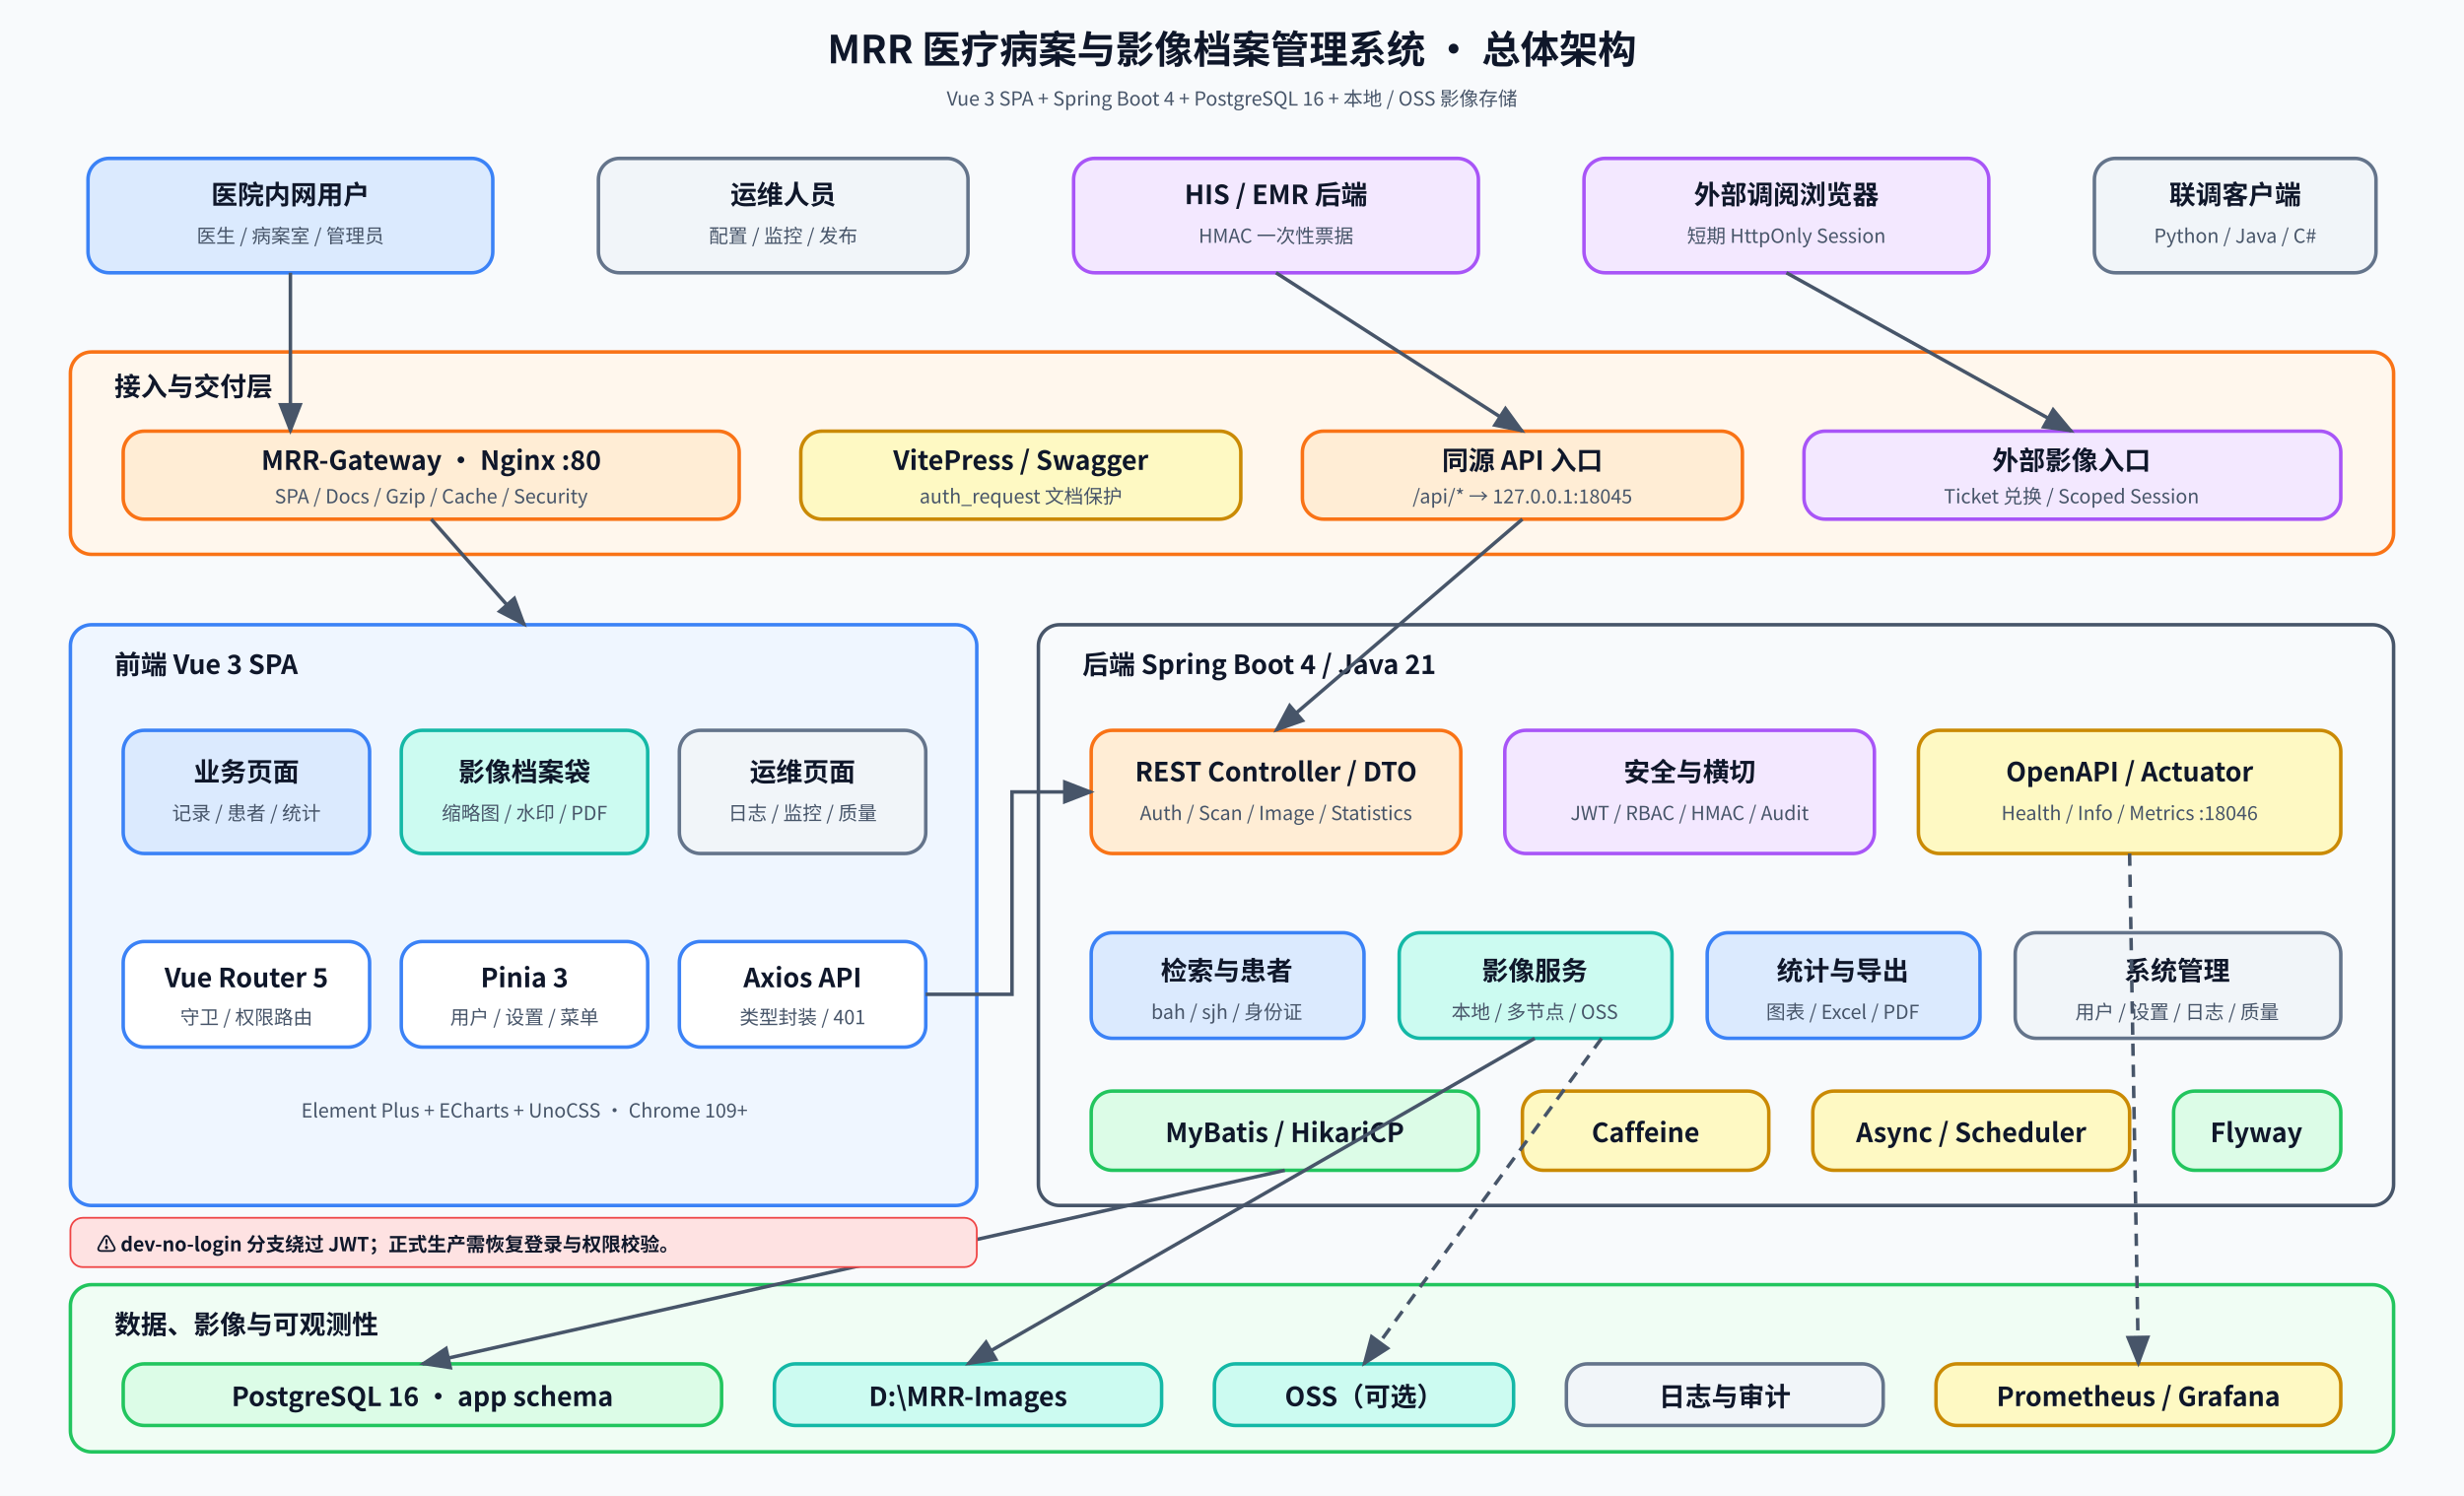
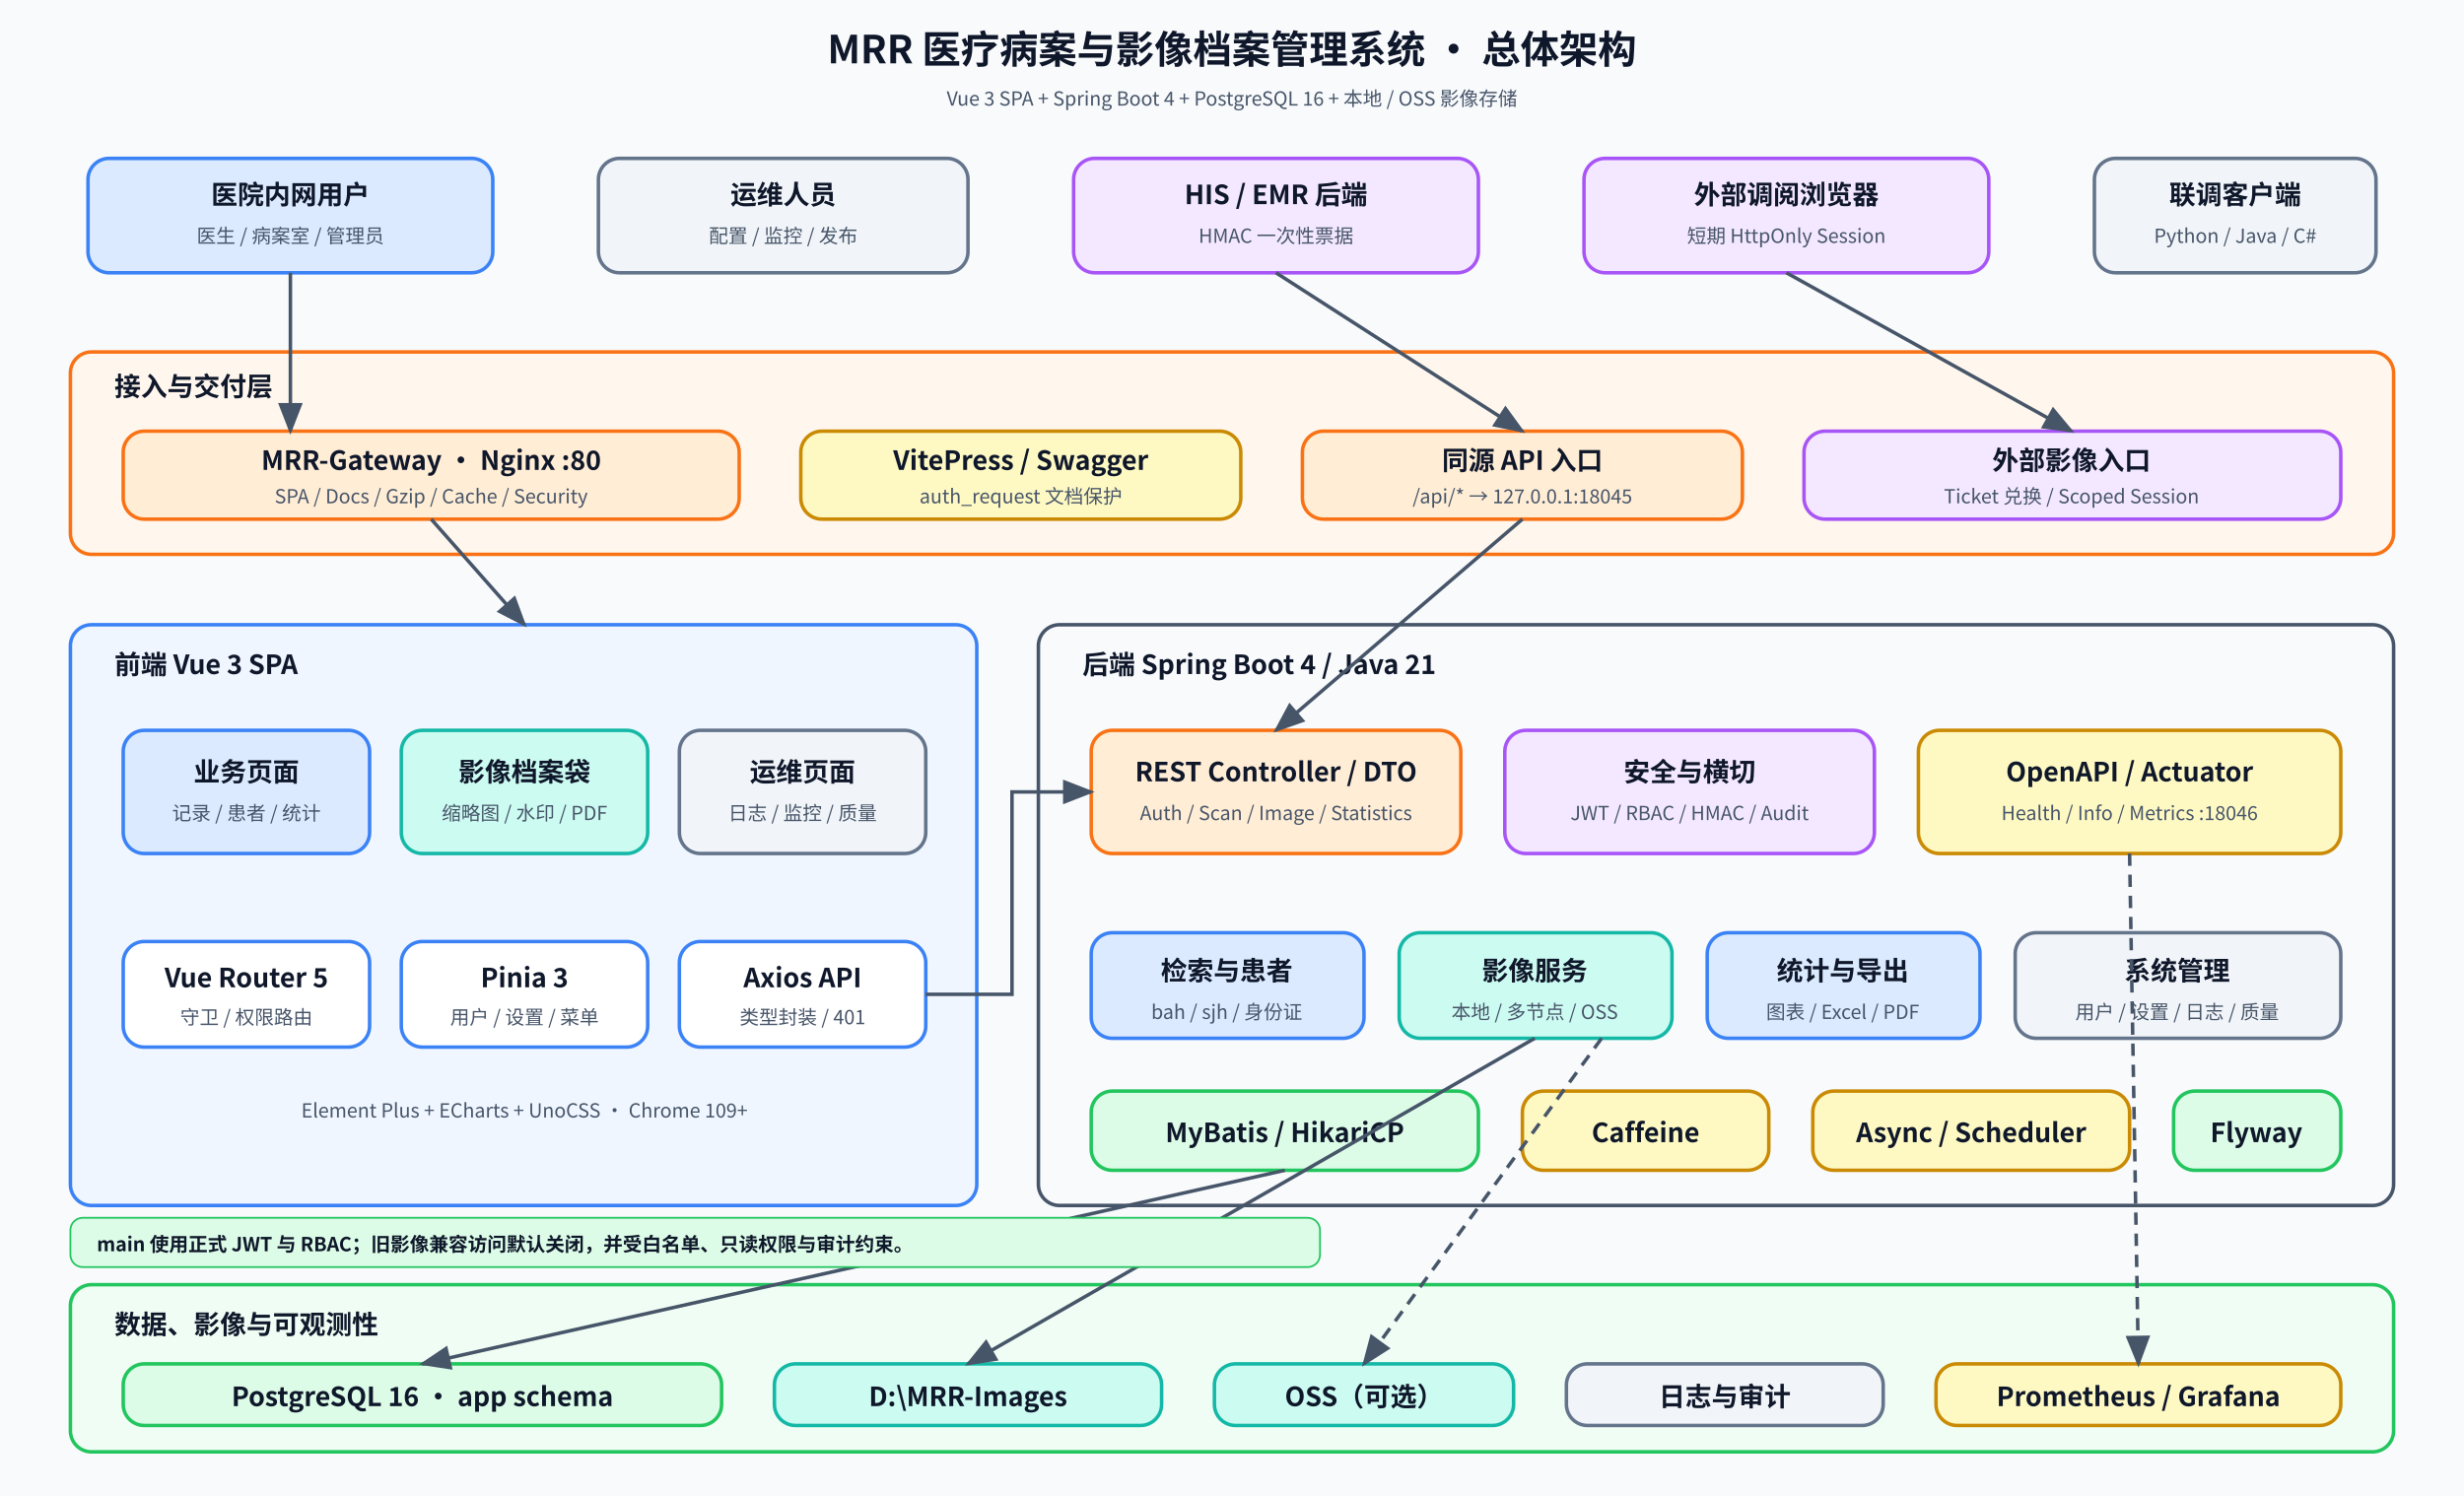
<svg xmlns="http://www.w3.org/2000/svg" width="1400" height="850" viewBox="0 0 1400 850">
  <defs>
    <marker id="a" markerWidth="9" markerHeight="7" refX="8" refY="3.5" orient="auto">
      <path d="M0 0L9 3.5 0 7Z" fill="#475569" />
    </marker>
    <style>text{font-family:"Noto Sans CJK SC","Microsoft YaHei",sans-serif;fill:#0f172a}.t{font-size:22px;font-weight:700}.h{font-size:15px;font-weight:700}.s{font-size:11px;fill:#475569}.e{stroke:#475569;stroke-width:2;fill:none;marker-end:url(#a)}.d{stroke-dasharray:7 5}.b{rx:12;stroke-width:2}</style>
  </defs>
  <rect width="1400" height="850" fill="#f8fafc" />
  <text class="t" x="700" y="36" text-anchor="middle">MRR 医疗病案与影像档案管理系统 · 总体架构</text>
  <text class="s" x="700" y="60" text-anchor="middle">Vue 3 SPA + Spring Boot 4 + PostgreSQL 16 + 本地 / OSS 影像存储</text>
  <g>
    <rect class="b" x="50" y="90" width="230" height="65" fill="#dbeafe" stroke="#3b82f6" />
    <text class="h" x="165" y="116" text-anchor="middle">医院内网用户</text>
    <text class="s" x="165" y="138" text-anchor="middle">医生 / 病案室 / 管理员</text>
  </g>
  <g>
    <rect class="b" x="340" y="90" width="210" height="65" fill="#f1f5f9" stroke="#64748b" />
    <text class="h" x="445" y="116" text-anchor="middle">运维人员</text>
    <text class="s" x="445" y="138" text-anchor="middle">配置 / 监控 / 发布</text>
  </g>
  <g>
    <rect class="b" x="610" y="90" width="230" height="65" fill="#f3e8ff" stroke="#a855f7" />
    <text class="h" x="725" y="116" text-anchor="middle">HIS / EMR 后端</text>
    <text class="s" x="725" y="138" text-anchor="middle">HMAC 一次性票据</text>
  </g>
  <g>
    <rect class="b" x="900" y="90" width="230" height="65" fill="#f3e8ff" stroke="#a855f7" />
    <text class="h" x="1015" y="116" text-anchor="middle">外部调阅浏览器</text>
    <text class="s" x="1015" y="138" text-anchor="middle">短期 HttpOnly Session</text>
  </g>
  <g>
    <rect class="b" x="1190" y="90" width="160" height="65" fill="#f1f5f9" stroke="#64748b" />
    <text class="h" x="1270" y="116" text-anchor="middle">联调客户端</text>
    <text class="s" x="1270" y="138" text-anchor="middle">Python / Java / C#</text>
  </g>
  <rect class="b" x="40" y="200" width="1320" height="115" fill="#fff7ed" stroke="#f97316" />
  <text class="h" x="65" y="225">接入与交付层</text>
  <g>
    <rect class="b" x="70" y="245" width="350" height="50" fill="#ffedd5" stroke="#f97316" />
    <text class="h" x="245" y="267" text-anchor="middle">MRR-Gateway · Nginx :80</text>
    <text class="s" x="245" y="286" text-anchor="middle">SPA / Docs / Gzip / Cache / Security</text>
  </g>
  <g>
    <rect class="b" x="455" y="245" width="250" height="50" fill="#fef9c3" stroke="#ca8a04" />
    <text class="h" x="580" y="267" text-anchor="middle">VitePress / Swagger</text>
    <text class="s" x="580" y="286" text-anchor="middle">auth_request 文档保护</text>
  </g>
  <g>
    <rect class="b" x="740" y="245" width="250" height="50" fill="#ffedd5" stroke="#f97316" />
    <text class="h" x="865" y="267" text-anchor="middle">同源 API 入口</text>
    <text class="s" x="865" y="286" text-anchor="middle">/api/* → 127.0.0.1:18045</text>
  </g>
  <g>
    <rect class="b" x="1025" y="245" width="305" height="50" fill="#f3e8ff" stroke="#a855f7" />
    <text class="h" x="1177" y="267" text-anchor="middle">外部影像入口</text>
    <text class="s" x="1177" y="286" text-anchor="middle">Ticket 兑换 / Scoped Session</text>
  </g>
  <rect class="b" x="40" y="355" width="515" height="330" fill="#eff6ff" stroke="#3b82f6" />
  <text class="h" x="65" y="383">前端 Vue 3 SPA</text>
  <g>
    <rect class="b" x="70" y="415" width="140" height="70" fill="#dbeafe" stroke="#3b82f6" />
    <text class="h" x="140" y="444" text-anchor="middle">业务页面</text>
    <text class="s" x="140" y="466" text-anchor="middle">记录 / 患者 / 统计</text>
  </g>
  <g>
    <rect class="b" x="228" y="415" width="140" height="70" fill="#ccfbf1" stroke="#14b8a6" />
    <text class="h" x="298" y="444" text-anchor="middle">影像档案袋</text>
    <text class="s" x="298" y="466" text-anchor="middle">缩略图 / 水印 / PDF</text>
  </g>
  <g>
    <rect class="b" x="386" y="415" width="140" height="70" fill="#f1f5f9" stroke="#64748b" />
    <text class="h" x="456" y="444" text-anchor="middle">运维页面</text>
    <text class="s" x="456" y="466" text-anchor="middle">日志 / 监控 / 质量</text>
  </g>
  <g>
    <rect class="b" x="70" y="535" width="140" height="60" fill="#fff" stroke="#3b82f6" />
    <text class="h" x="140" y="561" text-anchor="middle">Vue Router 5</text>
    <text class="s" x="140" y="582" text-anchor="middle">守卫 / 权限路由</text>
  </g>
  <g>
    <rect class="b" x="228" y="535" width="140" height="60" fill="#fff" stroke="#3b82f6" />
    <text class="h" x="298" y="561" text-anchor="middle">Pinia 3</text>
    <text class="s" x="298" y="582" text-anchor="middle">用户 / 设置 / 菜单</text>
  </g>
  <g>
    <rect class="b" x="386" y="535" width="140" height="60" fill="#fff" stroke="#3b82f6" />
    <text class="h" x="456" y="561" text-anchor="middle">Axios API</text>
    <text class="s" x="456" y="582" text-anchor="middle">类型封装 / 401</text>
  </g>
  <text class="s" x="298" y="635" text-anchor="middle">Element Plus + ECharts + UnoCSS · Chrome 109+</text>
  <rect class="b" x="590" y="355" width="770" height="330" fill="#f8fafc" stroke="#475569" />
  <text class="h" x="615" y="383">后端 Spring Boot 4 / Java 21</text>
  <g>
    <rect class="b" x="620" y="415" width="210" height="70" fill="#ffedd5" stroke="#f97316" />
    <text class="h" x="725" y="444" text-anchor="middle">REST Controller / DTO</text>
    <text class="s" x="725" y="466" text-anchor="middle">Auth / Scan / Image / Statistics</text>
  </g>
  <g>
    <rect class="b" x="855" y="415" width="210" height="70" fill="#f3e8ff" stroke="#a855f7" />
    <text class="h" x="960" y="444" text-anchor="middle">安全与横切</text>
    <text class="s" x="960" y="466" text-anchor="middle">JWT / RBAC / HMAC / Audit</text>
  </g>
  <g>
    <rect class="b" x="1090" y="415" width="240" height="70" fill="#fef9c3" stroke="#ca8a04" />
    <text class="h" x="1210" y="444" text-anchor="middle">OpenAPI / Actuator</text>
    <text class="s" x="1210" y="466" text-anchor="middle">Health / Info / Metrics :18046</text>
  </g>
  <g>
    <rect class="b" x="620" y="530" width="155" height="60" fill="#dbeafe" stroke="#3b82f6" />
    <text class="h" x="697" y="557" text-anchor="middle">检索与患者</text>
    <text class="s" x="697" y="579" text-anchor="middle">bah / sjh / 身份证</text>
  </g>
  <g>
    <rect class="b" x="795" y="530" width="155" height="60" fill="#ccfbf1" stroke="#14b8a6" />
    <text class="h" x="872" y="557" text-anchor="middle">影像服务</text>
    <text class="s" x="872" y="579" text-anchor="middle">本地 / 多节点 / OSS</text>
  </g>
  <g>
    <rect class="b" x="970" y="530" width="155" height="60" fill="#dbeafe" stroke="#3b82f6" />
    <text class="h" x="1047" y="557" text-anchor="middle">统计与导出</text>
    <text class="s" x="1047" y="579" text-anchor="middle">图表 / Excel / PDF</text>
  </g>
  <g>
    <rect class="b" x="1145" y="530" width="185" height="60" fill="#f1f5f9" stroke="#64748b" />
    <text class="h" x="1237" y="557" text-anchor="middle">系统管理</text>
    <text class="s" x="1237" y="579" text-anchor="middle">用户 / 设置 / 日志 / 质量</text>
  </g>
  <g>
    <rect class="b" x="620" y="620" width="220" height="45" fill="#dcfce7" stroke="#22c55e" />
    <text class="h" x="730" y="649" text-anchor="middle">MyBatis / HikariCP</text>
  </g>
  <g>
    <rect class="b" x="865" y="620" width="140" height="45" fill="#fef9c3" stroke="#ca8a04" />
    <text class="h" x="935" y="649" text-anchor="middle">Caffeine</text>
  </g>
  <g>
    <rect class="b" x="1030" y="620" width="180" height="45" fill="#fef9c3" stroke="#ca8a04" />
    <text class="h" x="1120" y="649" text-anchor="middle">Async / Scheduler</text>
  </g>
  <g>
    <rect class="b" x="1235" y="620" width="95" height="45" fill="#dcfce7" stroke="#22c55e" />
    <text class="h" x="1282" y="649" text-anchor="middle">Flyway</text>
  </g>
  <rect class="b" x="40" y="730" width="1320" height="95" fill="#f0fdf4" stroke="#22c55e" />
  <text class="h" x="65" y="758">数据、影像与可观测性</text>
  <g>
    <rect class="b" x="70" y="775" width="340" height="35" fill="#dcfce7" stroke="#22c55e" />
    <text class="h" x="240" y="799" text-anchor="middle">PostgreSQL 16 · app schema</text>
  </g>
  <g>
    <rect class="b" x="440" y="775" width="220" height="35" fill="#ccfbf1" stroke="#14b8a6" />
    <text class="h" x="550" y="799" text-anchor="middle">D:\MRR-Images</text>
  </g>
  <g>
    <rect class="b" x="690" y="775" width="170" height="35" fill="#ccfbf1" stroke="#14b8a6" />
    <text class="h" x="775" y="799" text-anchor="middle">OSS（可选）</text>
  </g>
  <g>
    <rect class="b" x="890" y="775" width="180" height="35" fill="#f1f5f9" stroke="#64748b" />
    <text class="h" x="980" y="799" text-anchor="middle">日志与审计</text>
  </g>
  <g>
    <rect class="b" x="1100" y="775" width="230" height="35" fill="#fef9c3" stroke="#ca8a04" />
    <text class="h" x="1215" y="799" text-anchor="middle">Prometheus / Grafana</text>
  </g>
  <path class="e" d="M165 155V245" />
  <path class="e" d="M725 155L865 245" />
  <path class="e" d="M1015 155L1177 245" />
  <path class="e" d="M245 295L298 355" />
  <path class="e" d="M865 295L725 415" />
  <path class="e" d="M526 565H575V450H620" />
  <path class="e" d="M730 665L240 775" />
  <path class="e" d="M872 590L550 775" />
  <path class="e d" d="M910 590L775 775" />
  <path class="e d" d="M1210 485L1215 775" />
-   <rect x="40" y="692" width="515" height="28" rx="7" fill="#fee2e2" stroke="#ef4444" />
-   <text x="55" y="711" font-family="Noto Sans CJK SC,Microsoft YaHei,sans-serif" font-size="11" font-weight="700" fill="#991b1b">⚠ dev-no-login 分支绕过 JWT；正式生产需恢复登录与权限校验。</text>
+   <rect x="40" y="692" width="710" height="28" rx="7" fill="#dcfce7" stroke="#22c55e" />
+   <text x="55" y="711" font-family="Noto Sans CJK SC,Microsoft YaHei,sans-serif" font-size="11" font-weight="700" fill="#166534">main 使用正式 JWT 与 RBAC；旧影像兼容访问默认关闭，并受白名单、只读权限与审计约束。</text>
</svg>
